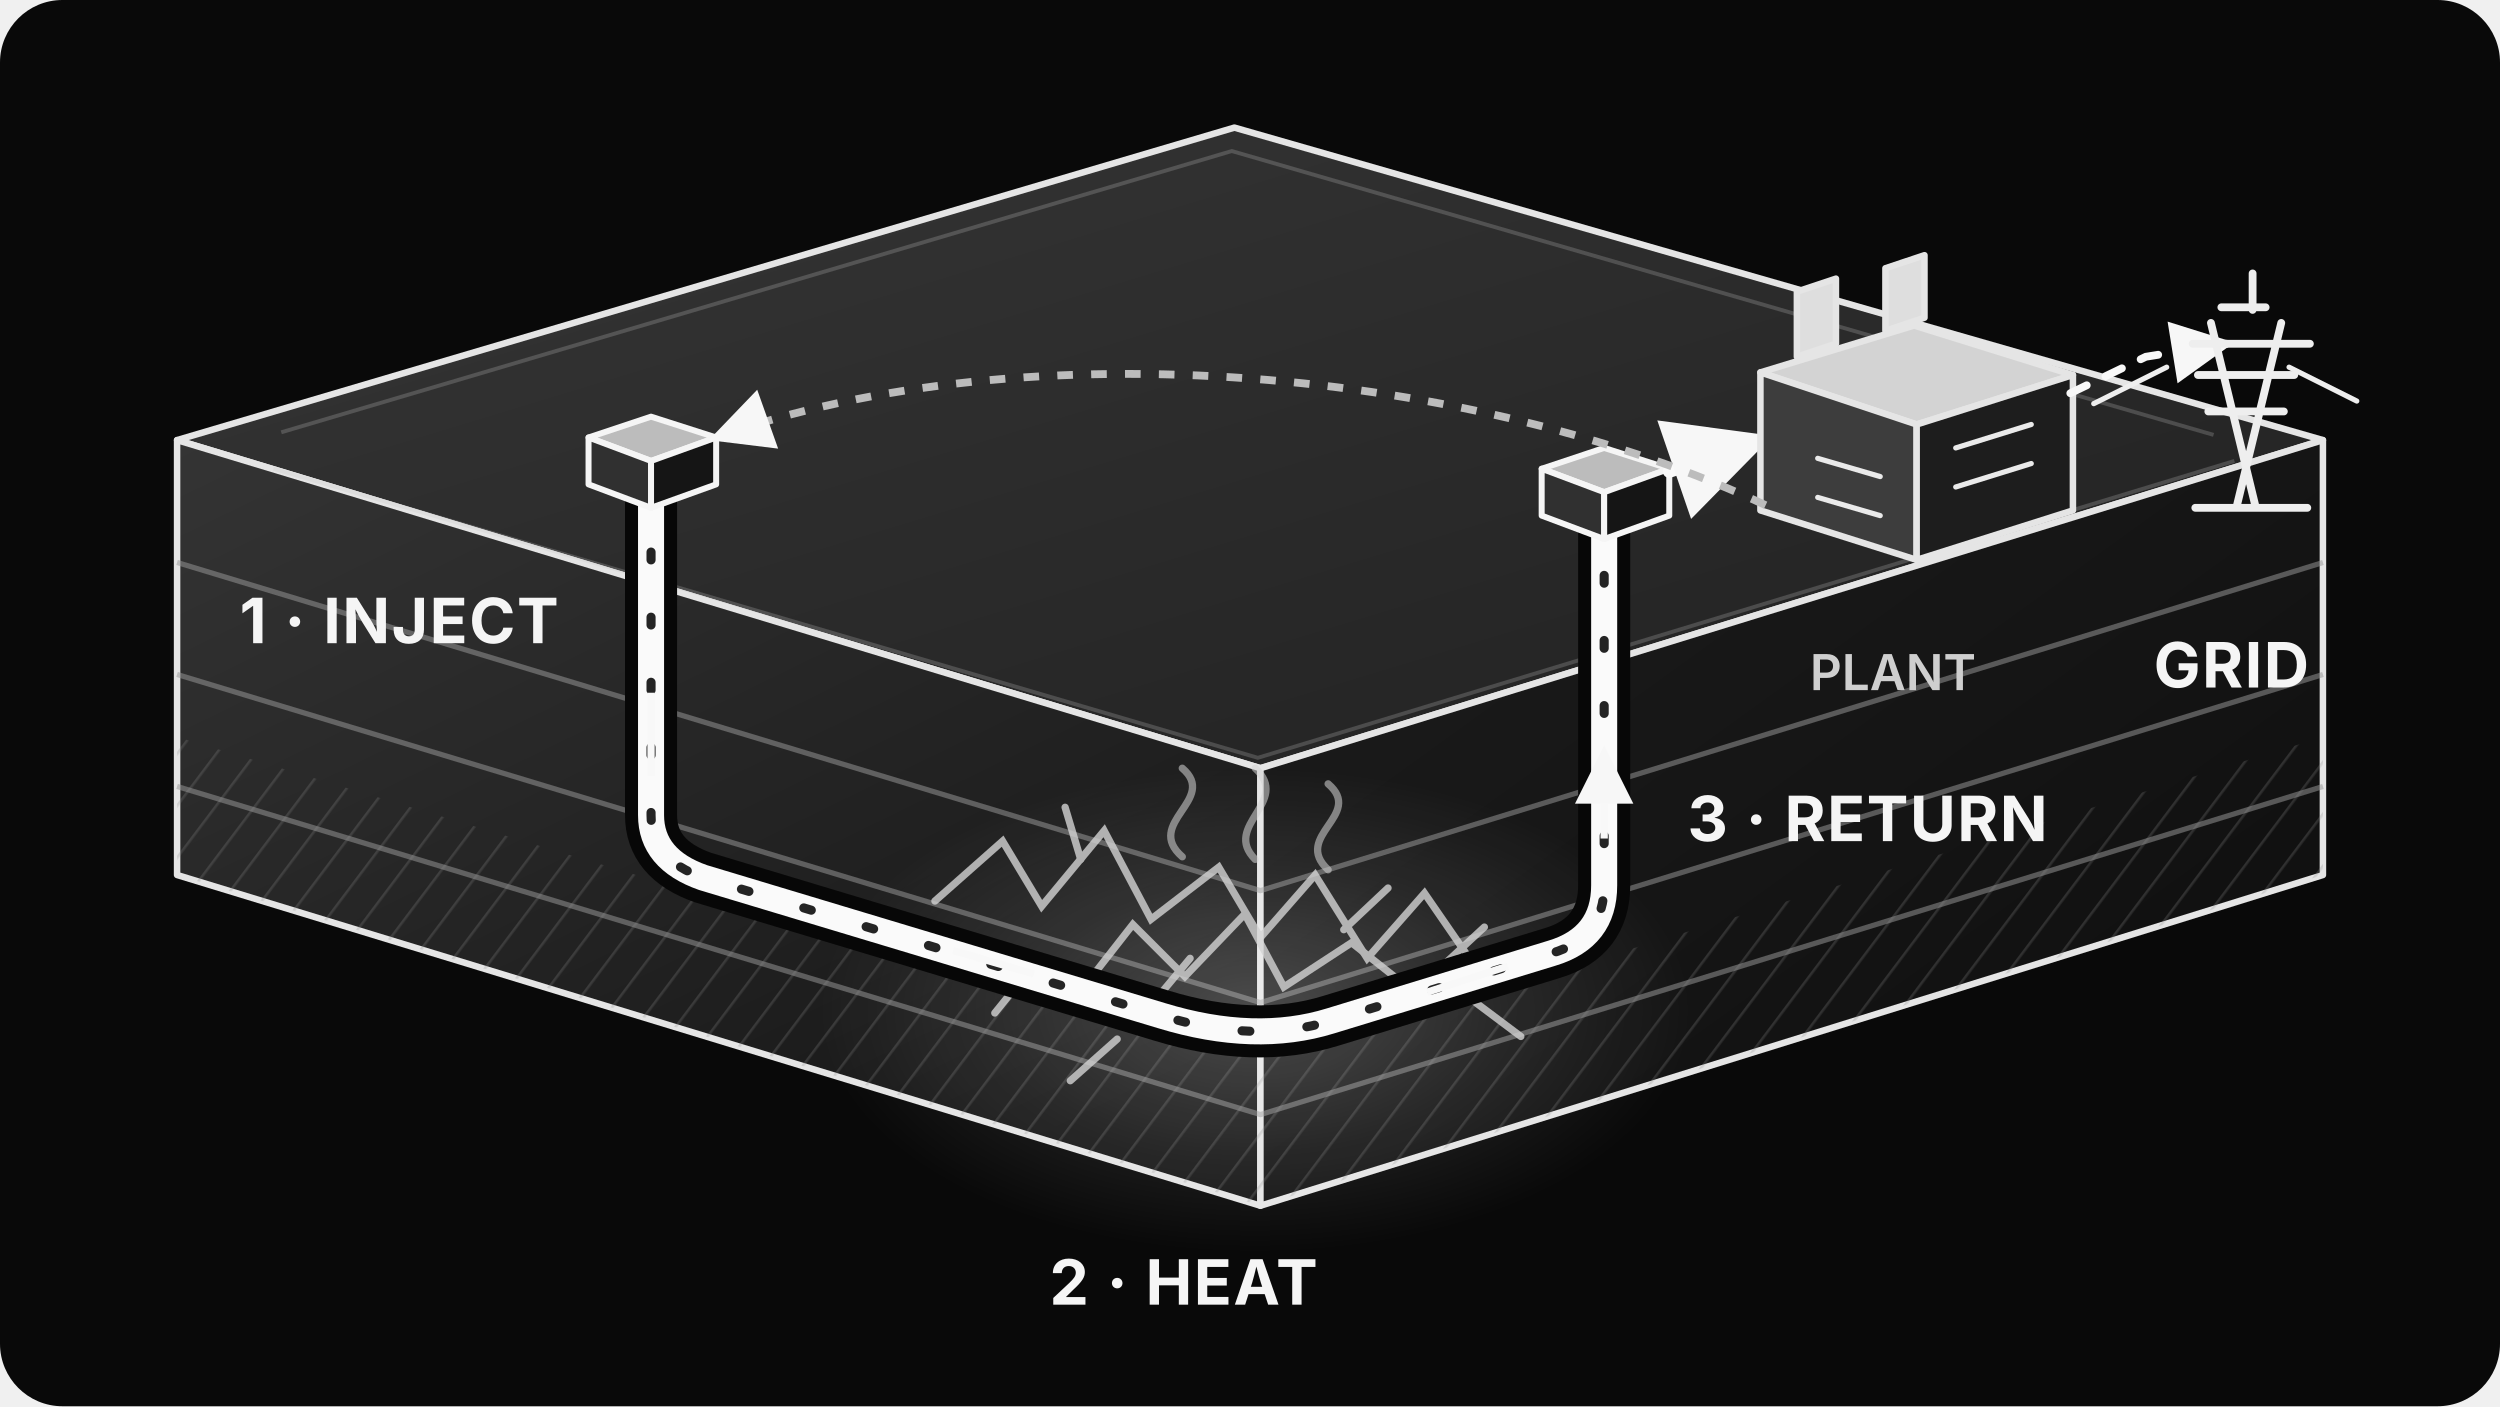
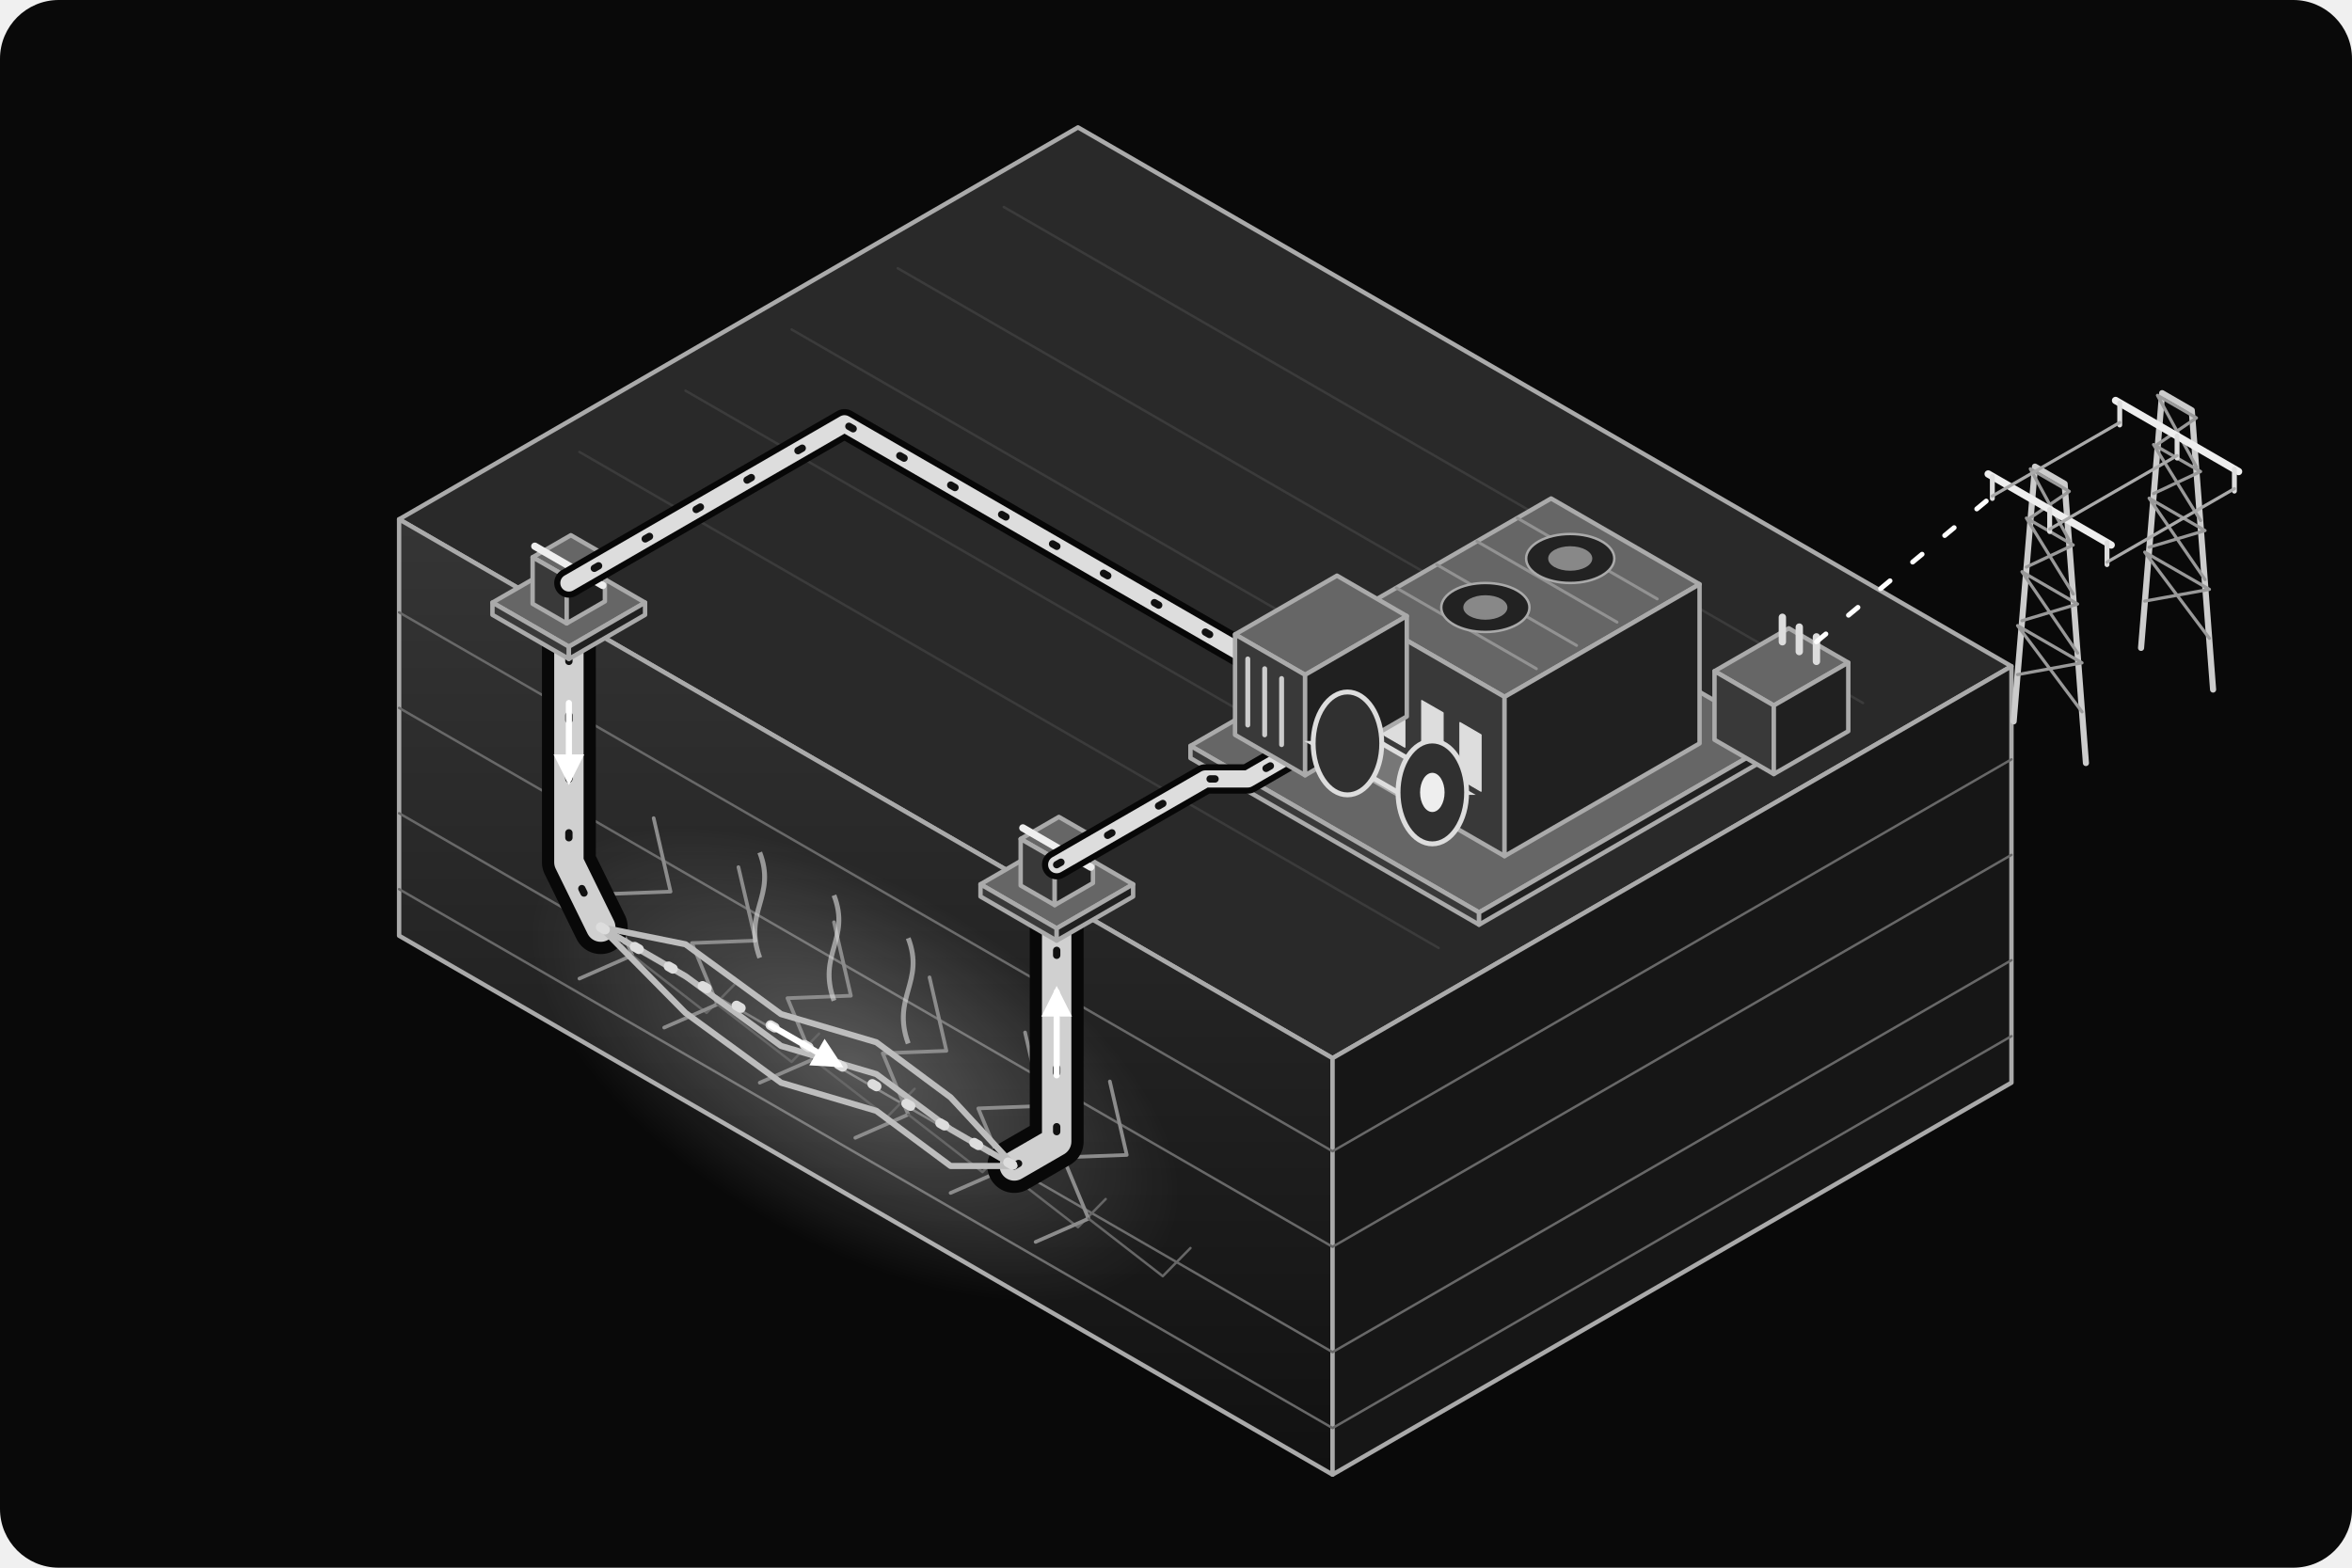
- <svg xmlns="http://www.w3.org/2000/svg" viewBox="0 0 960 540" role="img" aria-labelledby="title desc">
+ <svg xmlns="http://www.w3.org/2000/svg" viewBox="0 0 960 640" role="img" aria-labelledby="title desc">
  <defs>
-     <linearGradient id="top" x1="0" y1="0" x2="1" y2="1">
-       <stop stop-color="#363636" />
-       <stop offset="1" stop-color="#202020" />
+     <linearGradient id="rock" x2="0" y2="1">
+       <stop stop-color="#353535" />
+       <stop offset="1" stop-color="#111" />
    </linearGradient>
-     <linearGradient id="left" x1="0" y1="0" x2="0.7" y2="1">
-       <stop stop-color="#343434" />
-       <stop offset="1" stop-color="#171717" />
-     </linearGradient>
-     <linearGradient id="right" x1="0" y1="0" x2="1" y2="1">
-       <stop stop-color="#1d1d1d" />
-       <stop offset="1" stop-color="#0d0d0d" />
-     </linearGradient>
-     <radialGradient id="warm">
-       <stop stop-color="#fff" stop-opacity=".22" />
-       <stop offset=".58" stop-color="#fff" stop-opacity=".08" />
+     <radialGradient id="heat">
+       <stop stop-color="#fff" stop-opacity=".25" />
      <stop offset="1" stop-color="#fff" stop-opacity="0" />
    </radialGradient>
-     <pattern id="hatch" width="12" height="12" patternUnits="userSpaceOnUse" patternTransform="rotate(37)">
-       <path d="M0 0v12" stroke="#8b8b8b" stroke-opacity=".24" stroke-width="2" />
-     </pattern>
-     <marker id="tip" markerWidth="10" markerHeight="10" refX="8" refY="5" orient="auto">
-       <path d="M1 1 9 5 1 9Z" fill="#f7f7f7" />
+     <marker id="arrow" viewBox="0 0 10 10" refX="8" refY="5" markerWidth="5" markerHeight="5" orient="auto">
+       <path d="M0 0 10 5 0 10Z" fill="#fff" />
    </marker>
-     <style>
-       .caption{font:700 24px system-ui,-apple-system,"Segoe UI",sans-serif;letter-spacing:.025em;fill:#f5f5f5}
-       .sub{font:600 19px system-ui,-apple-system,"Segoe UI",sans-serif;fill:#cfcfcf}
-       .edge{stroke:#e5e5e5;stroke-width:2.5;stroke-linejoin:round}
-       .strata{fill:none;stroke:#999;stroke-opacity:.52;stroke-width:2}
-       .water{fill:none;stroke:#fafafa;stroke-width:10;stroke-linecap:round;stroke-linejoin:round}
-       .moving-water{fill:none;stroke:#242424;stroke-width:3.5;stroke-linecap:round;stroke-linejoin:round;stroke-dasharray:3 22;animation:flow 1.4s linear infinite}
-       .power{fill:none;stroke:#f8f8f8;stroke-width:3;stroke-linecap:round;stroke-dasharray:7 8;animation:flow 1.7s linear infinite}
-       @keyframes flow{to{stroke-dashoffset:-50}}
-       @media(prefers-reduced-motion:reduce){.moving-water,.power{animation:none}}
-     </style>
+     <style>.edge{stroke:#aaa;stroke-width:1.8;stroke-linejoin:round}.flow{fill:none;stroke:#111;stroke-width:3;stroke-dasharray:2 22;stroke-linecap:round;animation:flow 2s linear infinite}.power{fill:none;stroke:#fff;stroke-width:2;stroke-dasharray:5 12;animation:flow 2s linear infinite}.heat{fill:none;stroke:#ddd;stroke-width:2;opacity:.6;animation:heat 3s ease-in-out infinite}@keyframes flow{to{stroke-dashoffset:-48}}@keyframes heat{50%{opacity:.2}}@media(prefers-reduced-motion:reduce){.flow,.power,.heat{animation:none}}</style>
  </defs>
-   <rect width="960" height="540" rx="24" fill="#090909" />
-   <path class="edge" d="M68 169 474 49 892 169 484 295Z" fill="url(#top)" />
-   <path class="edge" d="M68 169 484 295V463L68 336Z" fill="url(#left)" />
-   <path class="edge" d="M484 295 892 169V336L484 463Z" fill="url(#right)" />
-   <path d="M68 283 484 408V463L68 336ZM484 408 892 283V336L484 463Z" fill="url(#hatch)" />
-   <path class="strata" d="M68 216 484 342 892 216M68 259 484 385 892 259M68 302 484 428 892 302" />
-   <path d="M108 166 473 58 850 167M105 180 483 291 858 177" fill="none" stroke="#c4c4c4" stroke-opacity=".24" stroke-width="1.5" />
-   <ellipse cx="482" cy="388" rx="168" ry="93" fill="url(#warm)" />
-   <g fill="none" stroke="#d3d3d3" stroke-width="2.8" stroke-linecap="round" opacity=".8">
-     <path d="m359 346 26-23 15 25 24-29 18 34 26-20 16 27 21-24 20 32 22-25 20 29" />
-     <path d="m382 389 17-21 18 10 18-23 20 20 23-24 15 28 26-17 24 19 27-25" />
-     <path d="m415 330-6-20m48 58-15 18m74-29 17-16m31 42 20 15m-155 1-18 16" />
-     <path d="M454 329c-15-13 14-22 0-34m28 35c-13-13 14-22 0-35m28 39c-14-13 14-21 0-33" opacity=".7" />
-   </g>
-   <path d="M250 187V313Q250 330 270 337L446 390Q482 401 511 392L596 366Q616 360 616 340V205" fill="none" stroke="#070707" stroke-width="20" stroke-linecap="round" stroke-linejoin="round" />
-   <path d="M250 187V313Q250 330 270 337L446 390Q482 401 511 392L596 366Q616 360 616 340V205" class="water" />
-   <path d="M250 187V313Q250 330 270 337L446 390Q482 401 511 392L596 366Q616 360 616 340V205" class="moving-water" />
-   <path d="M250 266v32M366 365l31 9M548 381l31-10M616 322v-33" fill="none" stroke="#f8f8f8" stroke-width="2.8" marker-end="url(#tip)" />
-   <g stroke="#f5f5f5" stroke-width="2.3" stroke-linejoin="round">
-     <path d="m226 168 24-8 25 8-25 9z" fill="#bcbcbc" />
-     <path d="m226 168 24 9v18l-24-9z" fill="#303030" />
-     <path d="m250 177 25-9v18l-25 9z" fill="#151515" />
-     <path d="m592 180 24-8 25 8-25 9z" fill="#bcbcbc" />
-     <path d="m592 180 24 9v18l-24-9z" fill="#303030" />
-     <path d="m616 189 25-9v18l-25 9z" fill="#151515" />
-   </g>
-   <path d="M641 181 676 169" fill="none" stroke="#fafafa" stroke-width="5" stroke-linecap="round" marker-end="url(#tip)" />
-   <g class="edge">
-     <path d="m676 143 59-18 61 19-60 19z" fill="#d3d3d3" />
-     <path d="m676 143 60 20v52l-60-19z" fill="#3d3d3d" />
-     <path d="m736 163 60-19v52l-60 19z" fill="#1d1d1d" />
-     <path d="m690 137 15-5v-25l-15 5zm34-10 15-5V98l-15 5z" fill="#dedede" />
-   </g>
-   <path d="m698 176 24 7m-24 8 24 7m29-26 29-9m-29 24 29-9" fill="none" stroke="#eaeaea" stroke-width="2" stroke-linecap="round" />
-   <path class="power" d="M795 151 824 137 855 132" marker-end="url(#tip)" />
-   <g fill="none" stroke="#eee" stroke-width="3" stroke-linecap="round" stroke-linejoin="round">
-     <path d="m849 124 17 70m10-70-17 70m-15-50h37m-33 14h29m-24-40h17m-27 77h43m-21-90v14m-23 13h45" />
-     <path d="m832 141-28 14m75-14 26 13" stroke-width="2" />
-   </g>
-   <path d="M678 194C567 142 396 125 275 168" fill="none" stroke="#bcbcbc" stroke-width="3" stroke-dasharray="6 7" marker-end="url(#tip)" />
-   <text x="92" y="247" class="caption">1 · INJECT</text>
-   <text x="403" y="501" class="caption">2 · HEAT</text>
-   <text x="648" y="323" class="caption">3 · RETURN</text>
-   <text x="695" y="265" class="sub">PLANT</text>
-   <text x="827" y="264" class="caption">GRID</text>
+   <rect width="960" height="640" rx="24" fill="#090909" />
+   <polygon points="440.0,52.0 821.0,272.0 543.9,432.0 162.9,212.0" fill="#292929" stroke="#aaa" stroke-width="1.8" stroke-linejoin="round" />
+   <polygon points="162.9,212.0 543.9,432.0 543.9,602.0 162.9,382.0" fill="url(#rock)" stroke="#aaa" stroke-width="1.8" stroke-linejoin="round" />
+   <polygon points="821.0,272.0 543.9,432.0 543.9,602.0 821.0,442.0" fill="#161616" stroke="#aaa" stroke-width="1.8" stroke-linejoin="round" />
+   <polyline points="162.9,250.0 543.9,470.0 821.0,310.0" fill="none" stroke="#686868" stroke-width="1" stroke-linecap="round" stroke-linejoin="round" />
+   <polyline points="162.9,289.0 543.9,509.0 821.0,349.0" fill="none" stroke="#686868" stroke-width="1" stroke-linecap="round" stroke-linejoin="round" />
+   <polyline points="162.9,332.0 543.9,552.0 821.0,392.0" fill="none" stroke="#686868" stroke-width="1" stroke-linecap="round" stroke-linejoin="round" />
+   <polyline points="162.9,363.0 543.9,583.0 821.0,423.0" fill="none" stroke="#686868" stroke-width="1" stroke-linecap="round" stroke-linejoin="round" />
+   <polyline points="409.7,84.5 760.4,287.0" fill="none" stroke="#3b3b3b" stroke-width="1" stroke-linecap="round" stroke-linejoin="round" />
+   <polyline points="366.4,109.5 717.1,312.0" fill="none" stroke="#3b3b3b" stroke-width="1" stroke-linecap="round" stroke-linejoin="round" />
+   <polyline points="323.1,134.5 673.8,337.0" fill="none" stroke="#3b3b3b" stroke-width="1" stroke-linecap="round" stroke-linejoin="round" />
+   <polyline points="279.8,159.5 630.5,362.0" fill="none" stroke="#3b3b3b" stroke-width="1" stroke-linecap="round" stroke-linejoin="round" />
+   <polyline points="236.5,184.5 587.2,387.0" fill="none" stroke="#3b3b3b" stroke-width="1" stroke-linecap="round" stroke-linejoin="round" />
+   <ellipse cx="349.07" cy="434.5" rx="148" ry="73" fill="url(#heat)" transform="rotate(30 349.07 434.5)" />
+   <polyline points="236.5,399.5 258.1,390.0 247.7,365.0 273.7,364.0 266.8,334.0" fill="none" stroke="#8c8c8c" stroke-width="1.5" stroke-linecap="round" stroke-linejoin="round" />
+   <polyline points="258.1,390.0 288.4,413.5 299.7,402.0" fill="none" stroke="#666" stroke-width="1" stroke-linecap="round" stroke-linejoin="round" />
+   <polyline points="271.1,419.5 292.8,410.0 282.4,385.0 308.4,384.0 301.4,354.0" fill="none" stroke="#8c8c8c" stroke-width="1.5" stroke-linecap="round" stroke-linejoin="round" />
+   <polyline points="292.8,410.0 323.1,433.5 334.3,422.0" fill="none" stroke="#666" stroke-width="1" stroke-linecap="round" stroke-linejoin="round" />
+   <polyline points="310.1,442.0 331.8,432.5 321.4,407.5 347.3,406.5 340.4,376.5" fill="none" stroke="#8c8c8c" stroke-width="1.5" stroke-linecap="round" stroke-linejoin="round" />
+   <polyline points="331.8,432.5 362.1,456.0 373.3,444.5" fill="none" stroke="#666" stroke-width="1" stroke-linecap="round" stroke-linejoin="round" />
+   <polyline points="349.1,464.5 370.7,455.0 360.3,430.0 386.3,429.0 379.4,399.0" fill="none" stroke="#8c8c8c" stroke-width="1.5" stroke-linecap="round" stroke-linejoin="round" />
+   <polyline points="370.7,455.0 401.0,478.5 412.3,467.0" fill="none" stroke="#666" stroke-width="1" stroke-linecap="round" stroke-linejoin="round" />
+   <polyline points="388.0,487.0 409.7,477.5 399.3,452.5 425.3,451.5 418.4,421.5" fill="none" stroke="#8c8c8c" stroke-width="1.5" stroke-linecap="round" stroke-linejoin="round" />
+   <polyline points="409.7,477.5 440.0,501.0 451.3,489.5" fill="none" stroke="#666" stroke-width="1" stroke-linecap="round" stroke-linejoin="round" />
+   <polyline points="422.7,507.0 444.3,497.5 433.9,472.5 459.9,471.5 453.0,441.5" fill="none" stroke="#8c8c8c" stroke-width="1.5" stroke-linecap="round" stroke-linejoin="round" />
+   <polyline points="444.3,497.5 474.6,521.0 485.9,509.5" fill="none" stroke="#666" stroke-width="1" stroke-linecap="round" stroke-linejoin="round" />
+   <polyline points="232.2,244.0 232.2,352.0 245.2,378.5" fill="none" stroke="#080808" stroke-width="22" stroke-linecap="round" stroke-linejoin="round" />
+   <polyline points="232.2,244.0 232.2,352.0 245.2,378.5" fill="none" stroke="#d0d0d0" stroke-width="12" stroke-linecap="round" stroke-linejoin="round" />
+   <polyline points="232.2,244.0 232.2,352.0 245.2,378.5" fill="none" stroke="#111" stroke-width="3" stroke-linecap="round" stroke-linejoin="round" class="flow" />
+   <polyline points="414.0,476.0 431.3,466.0 431.3,359.0" fill="none" stroke="#080808" stroke-width="22" stroke-linecap="round" stroke-linejoin="round" />
+   <polyline points="414.0,476.0 431.3,466.0 431.3,359.0" fill="none" stroke="#d0d0d0" stroke-width="12" stroke-linecap="round" stroke-linejoin="round" />
+   <polyline points="414.0,476.0 431.3,466.0 431.3,359.0" fill="none" stroke="#111" stroke-width="3" stroke-linecap="round" stroke-linejoin="round" class="flow" />
+   <polyline points="245.2,378.5 279.8,385.5 318.8,414.0 357.7,425.5 388.0,448.0 414.0,476.0" fill="none" stroke="#bdbdbd" stroke-width="2.5" stroke-linecap="round" stroke-linejoin="round" />
+   <polyline points="245.2,378.5 279.8,398.5 318.8,427.0 357.7,438.5 388.0,461.0 414.0,476.0" fill="none" stroke="#bdbdbd" stroke-width="2.5" stroke-linecap="round" stroke-linejoin="round" />
+   <polyline points="245.2,378.5 279.8,413.5 318.8,442.0 357.7,453.5 388.0,476.0 414.0,476.0" fill="none" stroke="#bdbdbd" stroke-width="2.5" stroke-linecap="round" stroke-linejoin="round" />
+   <polyline points="245.2,378.5 414.0,476.0" fill="none" stroke="#ddd" stroke-width="4" stroke-linecap="round" stroke-linejoin="round" stroke-dasharray="2 14" />
+   <polyline points="232.2,287.0 232.2,318.0" fill="none" stroke="#fff" stroke-width="2.5" stroke-linecap="round" stroke-linejoin="round" marker-end="url(#arrow)" />
+   <polyline points="314.4,418.5 342.1,434.5" fill="none" stroke="#fff" stroke-width="2.5" stroke-linecap="round" stroke-linejoin="round" marker-end="url(#arrow)" />
+   <polyline points="431.3,439.0 431.3,405.0" fill="none" stroke="#fff" stroke-width="2.5" stroke-linecap="round" stroke-linejoin="round" marker-end="url(#arrow)" />
+   <path d="M310.1,391.0 C303.2,372.0 317.0,366.0 310.1,348.0" class="heat" />
+   <path d="M340.4,408.5 C333.5,389.5 347.3,383.5 340.4,365.5" class="heat" />
+   <path d="M370.7,426.0 C363.8,407.0 377.6,401.0 370.7,383.0" class="heat" />
+   <polygon points="232.2,228.0 263.3,246.0 232.2,264.0 201.0,246.0" fill="#666" stroke="#aaa" stroke-width="1.8" stroke-linejoin="round" />
+   <polygon points="201.0,251.0 232.2,269.0 232.2,264.0 201.0,246.0" fill="#393939" stroke="#aaa" stroke-width="1.8" stroke-linejoin="round" />
+   <polygon points="263.3,251.0 232.2,269.0 232.2,264.0 263.3,246.0" fill="#202020" stroke="#aaa" stroke-width="1.8" stroke-linejoin="round" />
+   <polygon points="233.0,218.5 246.9,226.5 231.3,235.5 217.4,227.5" fill="#666" stroke="#aaa" stroke-width="1.8" stroke-linejoin="round" />
+   <polygon points="217.4,246.5 231.3,254.5 231.3,235.5 217.4,227.5" fill="#393939" stroke="#aaa" stroke-width="1.8" stroke-linejoin="round" />
+   <polygon points="246.9,245.5 231.3,254.5 231.3,235.5 246.9,226.5" fill="#202020" stroke="#aaa" stroke-width="1.8" stroke-linejoin="round" />
+   <polyline points="218.3,223.0 246.0,239.0" fill="none" stroke="#eee" stroke-width="3" stroke-linecap="round" stroke-linejoin="round" />
+   <polygon points="431.3,343.0 462.5,361.0 431.3,379.0 400.2,361.0" fill="#666" stroke="#aaa" stroke-width="1.8" stroke-linejoin="round" />
+   <polygon points="400.2,366.0 431.3,384.0 431.3,379.0 400.2,361.0" fill="#393939" stroke="#aaa" stroke-width="1.8" stroke-linejoin="round" />
+   <polygon points="462.5,366.0 431.3,384.0 431.3,379.0 462.5,361.0" fill="#202020" stroke="#aaa" stroke-width="1.8" stroke-linejoin="round" />
+   <polygon points="432.2,333.5 446.1,341.5 430.5,350.5 416.6,342.5" fill="#666" stroke="#aaa" stroke-width="1.8" stroke-linejoin="round" />
+   <polygon points="416.6,361.5 430.5,369.5 430.5,350.5 416.6,342.5" fill="#393939" stroke="#aaa" stroke-width="1.8" stroke-linejoin="round" />
+   <polygon points="446.1,360.5 430.5,369.5 430.5,350.5 446.1,341.5" fill="#202020" stroke="#aaa" stroke-width="1.8" stroke-linejoin="round" />
+   <polyline points="417.5,338.0 445.2,354.0" fill="none" stroke="#eee" stroke-width="3" stroke-linecap="round" stroke-linejoin="round" />
+   <polygon points="608.9,233.5 726.6,301.5 603.7,372.5 485.9,304.5" fill="#666" stroke="#aaa" stroke-width="1.8" stroke-linejoin="round" />
+   <polygon points="485.9,309.5 603.7,377.5 603.7,372.5 485.9,304.5" fill="#393939" stroke="#aaa" stroke-width="1.8" stroke-linejoin="round" />
+   <polygon points="726.6,306.5 603.7,377.5 603.7,372.5 726.6,301.5" fill="#202020" stroke="#aaa" stroke-width="1.8" stroke-linejoin="round" />
+   <polyline points="431.3,353.0 492.0,318.0 509.3,318.0 543.9,298.0" fill="none" stroke="#070707" stroke-width="12" stroke-linecap="round" stroke-linejoin="round" />
+   <polyline points="431.3,353.0 492.0,318.0 509.3,318.0 543.9,298.0" fill="none" stroke="#ddd" stroke-width="7" stroke-linecap="round" stroke-linejoin="round" />
+   <polyline points="431.3,353.0 492.0,318.0 509.3,318.0 543.9,298.0" fill="none" stroke="#111" stroke-width="2.5" stroke-linecap="round" stroke-linejoin="round" class="flow" />
+   <polyline points="535.3,283.0 504.9,265.5 344.7,173.0 232.2,238.0" fill="none" stroke="#070707" stroke-width="12" stroke-linecap="round" stroke-linejoin="round" />
+   <polyline points="535.3,283.0 504.9,265.5 344.7,173.0 232.2,238.0" fill="none" stroke="#ddd" stroke-width="7" stroke-linecap="round" stroke-linejoin="round" />
+   <polyline points="535.3,283.0 504.9,265.5 344.7,173.0 232.2,238.0" fill="none" stroke="#111" stroke-width="2.5" stroke-linecap="round" stroke-linejoin="round" class="flow" />
+   <polygon points="633.1,203.5 693.7,238.5 614.1,284.5 553.4,249.5" fill="#666" stroke="#aaa" stroke-width="1.8" stroke-linejoin="round" />
+   <polygon points="553.4,314.5 614.1,349.5 614.1,284.5 553.4,249.5" fill="#393939" stroke="#aaa" stroke-width="1.8" stroke-linejoin="round" />
+   <polygon points="693.7,303.5 614.1,349.5 614.1,284.5 693.7,238.5" fill="#202020" stroke="#aaa" stroke-width="1.8" stroke-linejoin="round" />
+   <polyline points="619.3,211.5 676.4,244.5" fill="none" stroke="#929292" stroke-width="1.2" stroke-linecap="round" stroke-linejoin="round" />
+   <polyline points="602.8,221.0 660.0,254.0" fill="none" stroke="#929292" stroke-width="1.2" stroke-linecap="round" stroke-linejoin="round" />
+   <polyline points="586.4,230.5 643.5,263.5" fill="none" stroke="#929292" stroke-width="1.2" stroke-linecap="round" stroke-linejoin="round" />
+   <polyline points="569.9,240.0 627.1,273.0" fill="none" stroke="#929292" stroke-width="1.2" stroke-linecap="round" stroke-linejoin="round" />
+   <polygon points="564.7,300.0 573.4,305.0 573.4,282.0 564.7,277.0" fill="#ddd" stroke="#ddd" stroke-width="0.5" stroke-linejoin="round" />
+   <polygon points="580.3,309.0 589.0,314.0 589.0,291.0 580.3,286.0" fill="#ddd" stroke="#ddd" stroke-width="0.5" stroke-linejoin="round" />
+   <polygon points="595.9,318.0 604.5,323.0 604.5,300.0 595.9,295.0" fill="#ddd" stroke="#ddd" stroke-width="0.5" stroke-linejoin="round" />
+   <polygon points="545.7,235.0 574.2,251.5 532.7,275.5 504.1,259.0" fill="#666" stroke="#aaa" stroke-width="1.8" stroke-linejoin="round" />
+   <polygon points="504.1,300.0 532.7,316.5 532.7,275.5 504.1,259.0" fill="#393939" stroke="#aaa" stroke-width="1.8" stroke-linejoin="round" />
+   <polygon points="574.2,292.5 532.7,316.5 532.7,275.5 574.2,251.5" fill="#202020" stroke="#aaa" stroke-width="1.8" stroke-linejoin="round" />
+   <polyline points="509.3,296.0 509.3,269.0" fill="none" stroke="#ccc" stroke-width="2" stroke-linecap="round" stroke-linejoin="round" />
+   <polyline points="516.2,300.0 516.2,273.0" fill="none" stroke="#ccc" stroke-width="2" stroke-linecap="round" stroke-linejoin="round" />
+   <polyline points="523.1,304.0 523.1,277.0" fill="none" stroke="#ccc" stroke-width="2" stroke-linecap="round" stroke-linejoin="round" />
+   <path d="M535.982,303.5 L570.622,323.5 L598.622,323.5 L563.982,303.5Z" fill="#777" stroke="#ddd" stroke-width="2" />
+   <ellipse cx="549.982" cy="303.5" rx="14" ry="21" fill="#303030" stroke="#ddd" stroke-width="2" />
+   <ellipse cx="584.622" cy="323.5" rx="14" ry="21" fill="#303030" stroke="#ddd" stroke-width="2" />
+   <ellipse cx="584.622" cy="323.5" rx="5" ry="8" fill="#eee" />
+   <ellipse cx="640.912" cy="228.0" rx="18" ry="10" fill="#222" stroke="#aaa" />
+   <ellipse cx="640.912" cy="228.0" rx="9" ry="5" fill="#888" />
+   <ellipse cx="606.272" cy="248.0" rx="18" ry="10" fill="#222" stroke="#aaa" />
+   <ellipse cx="606.272" cy="248.0" rx="9" ry="5" fill="#888" />
+   <polygon points="730.1,256.5 754.4,270.5 724.0,288.0 699.8,274.0" fill="#666" stroke="#aaa" stroke-width="1.8" stroke-linejoin="round" />
+   <polygon points="699.8,302.0 724.0,316.0 724.0,288.0 699.8,274.0" fill="#393939" stroke="#aaa" stroke-width="1.8" stroke-linejoin="round" />
+   <polygon points="754.4,298.5 724.0,316.0 724.0,288.0 754.4,270.5" fill="#202020" stroke="#aaa" stroke-width="1.8" stroke-linejoin="round" />
+   <polyline points="727.5,262.0 727.5,252.0" fill="none" stroke="#ddd" stroke-width="3" stroke-linecap="round" stroke-linejoin="round" />
+   <polyline points="734.4,266.0 734.4,256.0" fill="none" stroke="#ddd" stroke-width="3" stroke-linecap="round" stroke-linejoin="round" />
+   <polyline points="741.4,270.0 741.4,260.0" fill="none" stroke="#ddd" stroke-width="3" stroke-linecap="round" stroke-linejoin="round" />
+   <polyline points="873.9,264.5 882.5,160.5 894.6,167.5 903.3,281.5" fill="none" stroke="#ccc" stroke-width="2.5" stroke-linecap="round" stroke-linejoin="round" />
+   <polyline points="875.4,245.4 901.8,240.6 875.4,225.4 901.8,260.6" fill="none" stroke="#999" stroke-width="1.3" stroke-linecap="round" stroke-linejoin="round" />
+   <polyline points="877.2,223.4 900.0,216.6 877.2,203.4 900.0,236.6" fill="none" stroke="#999" stroke-width="1.3" stroke-linecap="round" stroke-linejoin="round" />
+   <polyline points="879.0,201.5 898.2,192.5 879.0,181.5 898.2,212.5" fill="none" stroke="#999" stroke-width="1.3" stroke-linecap="round" stroke-linejoin="round" />
+   <polyline points="880.6,181.4 896.5,170.6 880.6,161.4 896.5,190.6" fill="none" stroke="#999" stroke-width="1.3" stroke-linecap="round" stroke-linejoin="round" />
+   <polyline points="863.5,163.5 913.7,192.5" fill="none" stroke="#eee" stroke-width="3" stroke-linecap="round" stroke-linejoin="round" />
+   <polyline points="865.2,164.5 865.2,173.5" fill="none" stroke="#ddd" stroke-width="2" stroke-linecap="round" stroke-linejoin="round" />
+   <polyline points="888.6,178.0 888.6,187.0" fill="none" stroke="#ddd" stroke-width="2" stroke-linecap="round" stroke-linejoin="round" />
+   <polyline points="912.0,191.5 912.0,200.5" fill="none" stroke="#ddd" stroke-width="2" stroke-linecap="round" stroke-linejoin="round" />
+   <polyline points="821.9,294.5 830.6,190.5 842.7,197.5 851.4,311.5" fill="none" stroke="#ccc" stroke-width="2.5" stroke-linecap="round" stroke-linejoin="round" />
+   <polyline points="823.5,275.4 849.8,270.6 823.5,255.4 849.8,290.6" fill="none" stroke="#999" stroke-width="1.3" stroke-linecap="round" stroke-linejoin="round" />
+   <polyline points="825.3,253.4 848.0,246.6 825.3,233.4 848.0,266.6" fill="none" stroke="#999" stroke-width="1.3" stroke-linecap="round" stroke-linejoin="round" />
+   <polyline points="827.1,231.5 846.2,222.5 827.1,211.5 846.2,242.5" fill="none" stroke="#999" stroke-width="1.3" stroke-linecap="round" stroke-linejoin="round" />
+   <polyline points="828.7,211.4 844.6,200.6 828.7,191.4 844.6,220.6" fill="none" stroke="#999" stroke-width="1.3" stroke-linecap="round" stroke-linejoin="round" />
+   <polyline points="811.5,193.5 861.7,222.5" fill="none" stroke="#eee" stroke-width="3" stroke-linecap="round" stroke-linejoin="round" />
+   <polyline points="813.2,194.5 813.2,203.5" fill="none" stroke="#ddd" stroke-width="2" stroke-linecap="round" stroke-linejoin="round" />
+   <polyline points="836.6,208.0 836.6,217.0" fill="none" stroke="#ddd" stroke-width="2" stroke-linecap="round" stroke-linejoin="round" />
+   <polyline points="860.0,221.5 860.0,230.5" fill="none" stroke="#ddd" stroke-width="2" stroke-linecap="round" stroke-linejoin="round" />
+   <polyline points="865.2,172.5 813.2,202.5" fill="none" stroke="#aaa" stroke-width="1.3" stroke-linecap="round" stroke-linejoin="round" />
+   <polyline points="888.6,186.0 836.6,216.0" fill="none" stroke="#aaa" stroke-width="1.3" stroke-linecap="round" stroke-linejoin="round" />
+   <polyline points="912.0,199.5 860.0,229.5" fill="none" stroke="#aaa" stroke-width="1.3" stroke-linecap="round" stroke-linejoin="round" />
+   <polyline points="741.4,262.0 813.2,202.5" fill="none" stroke="#fff" stroke-width="2" stroke-linecap="round" stroke-linejoin="round" class="power" />
</svg>
